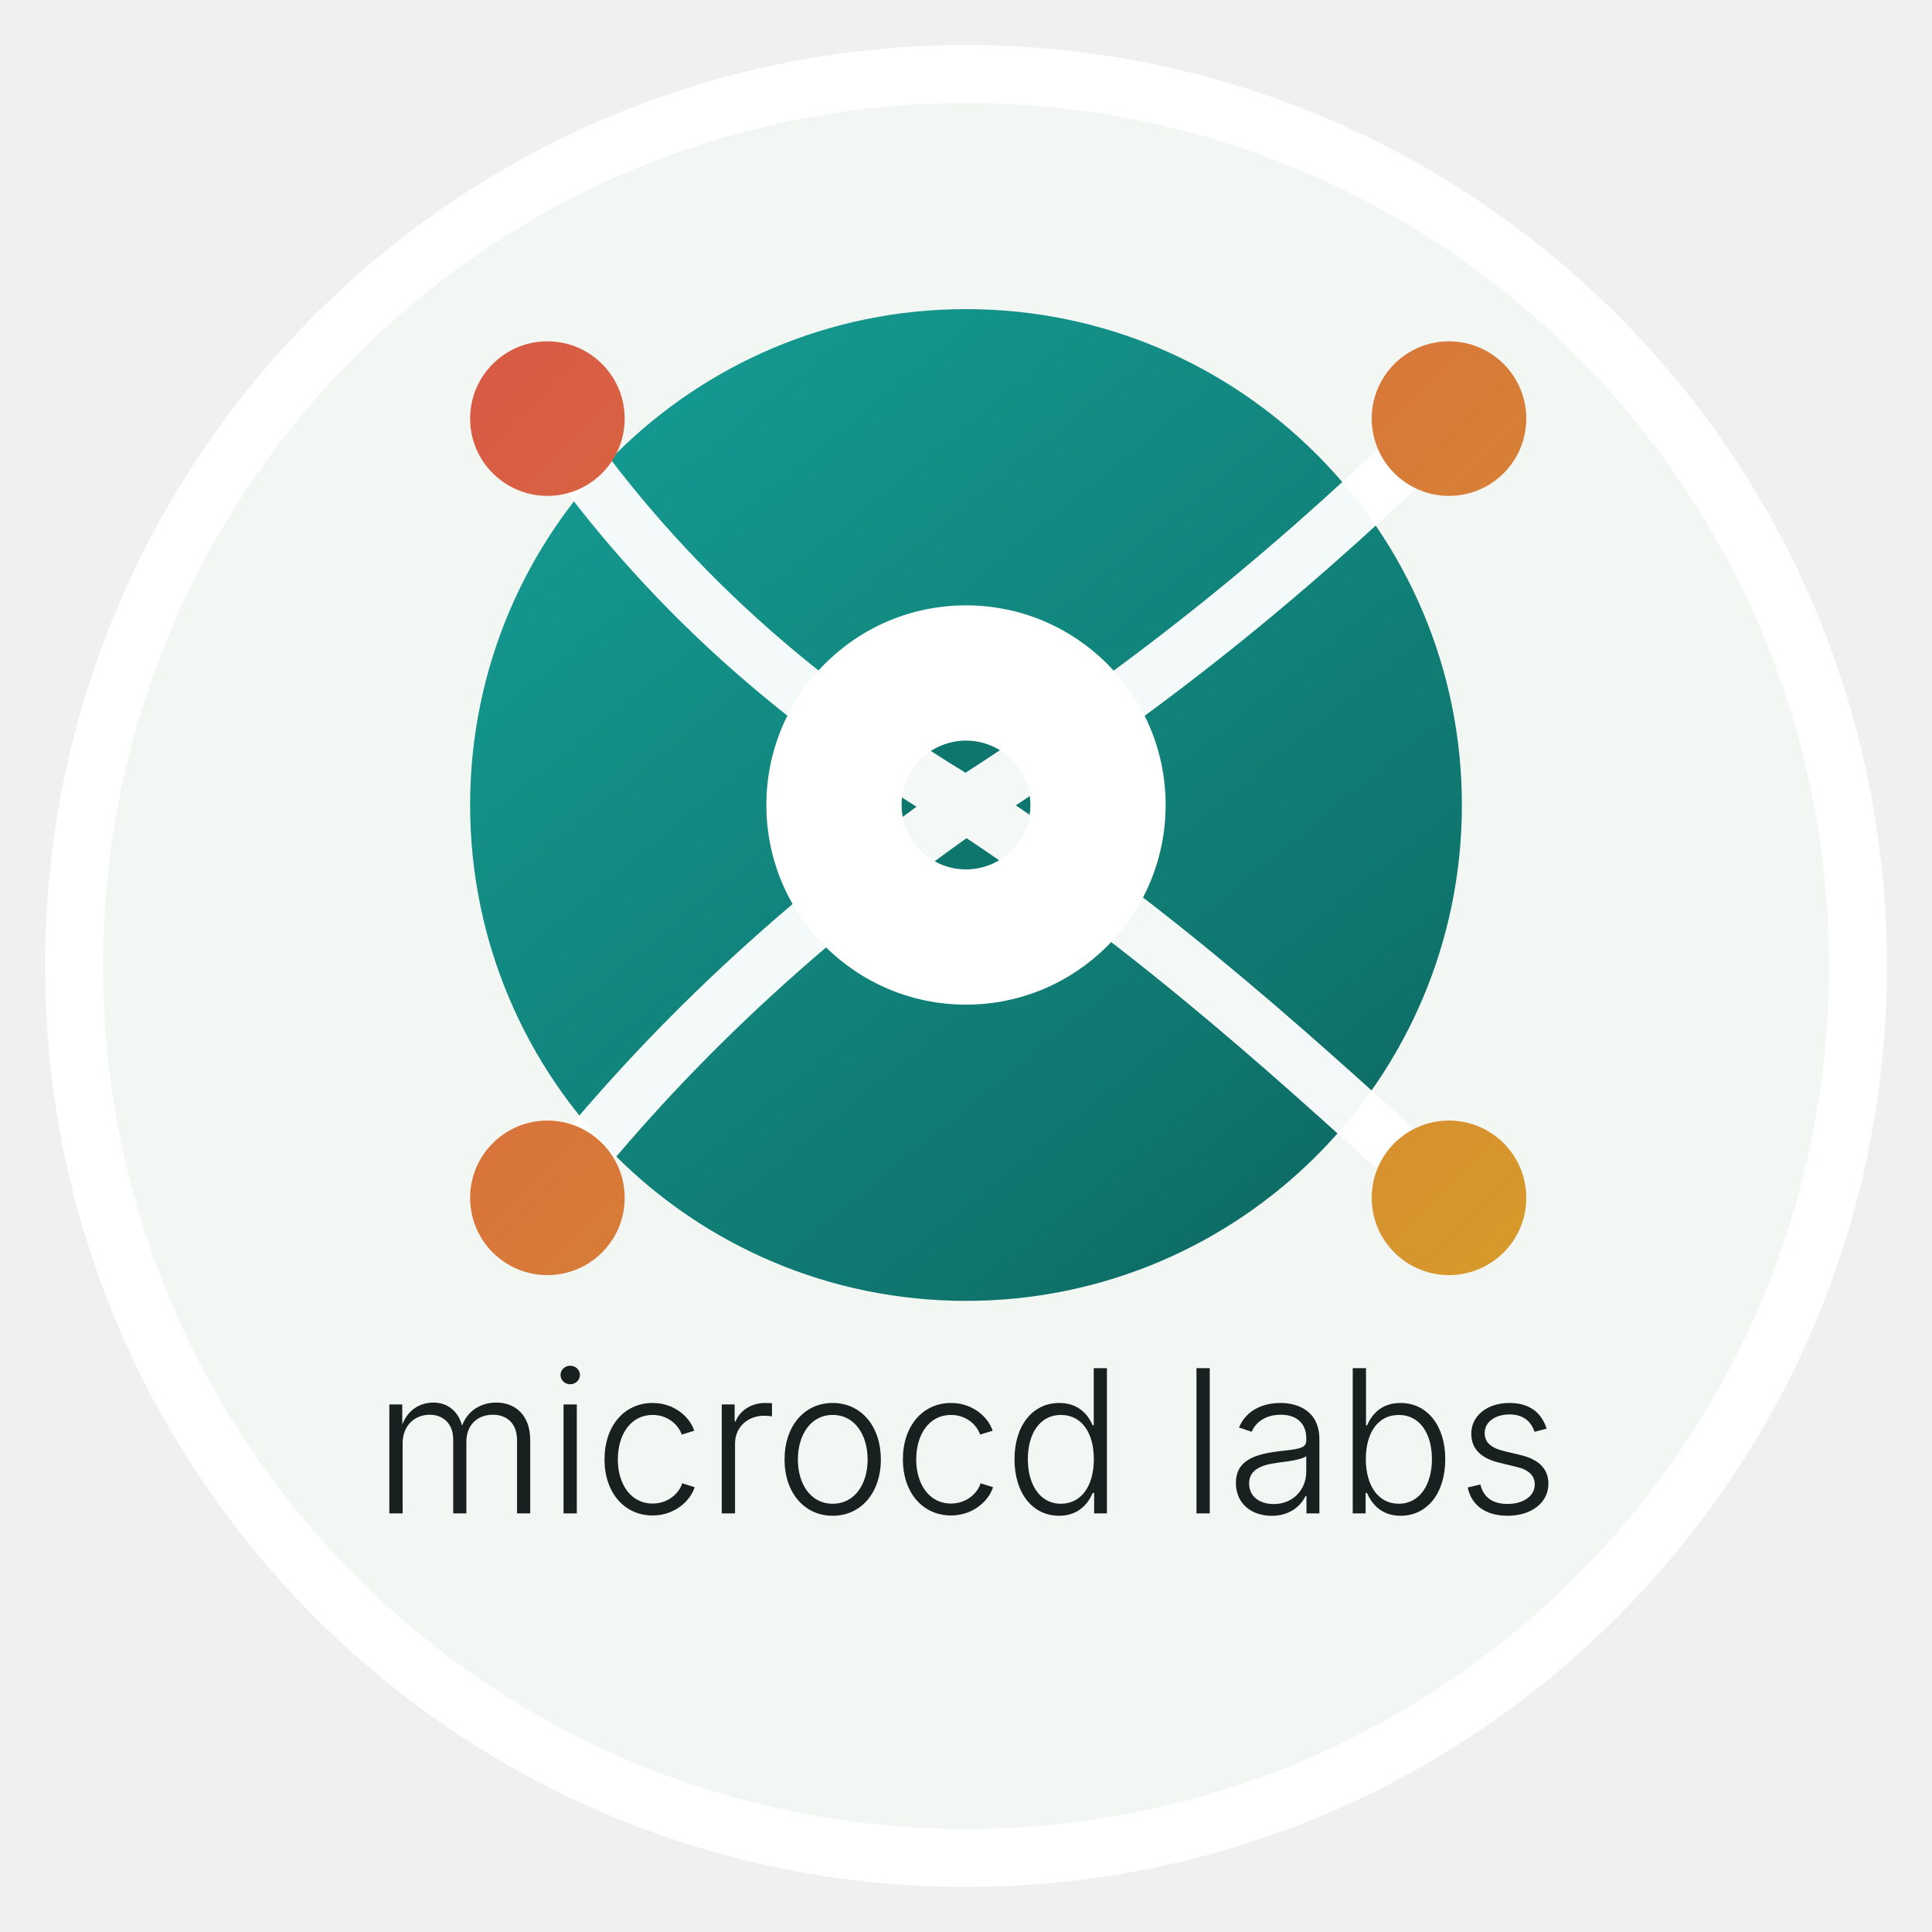
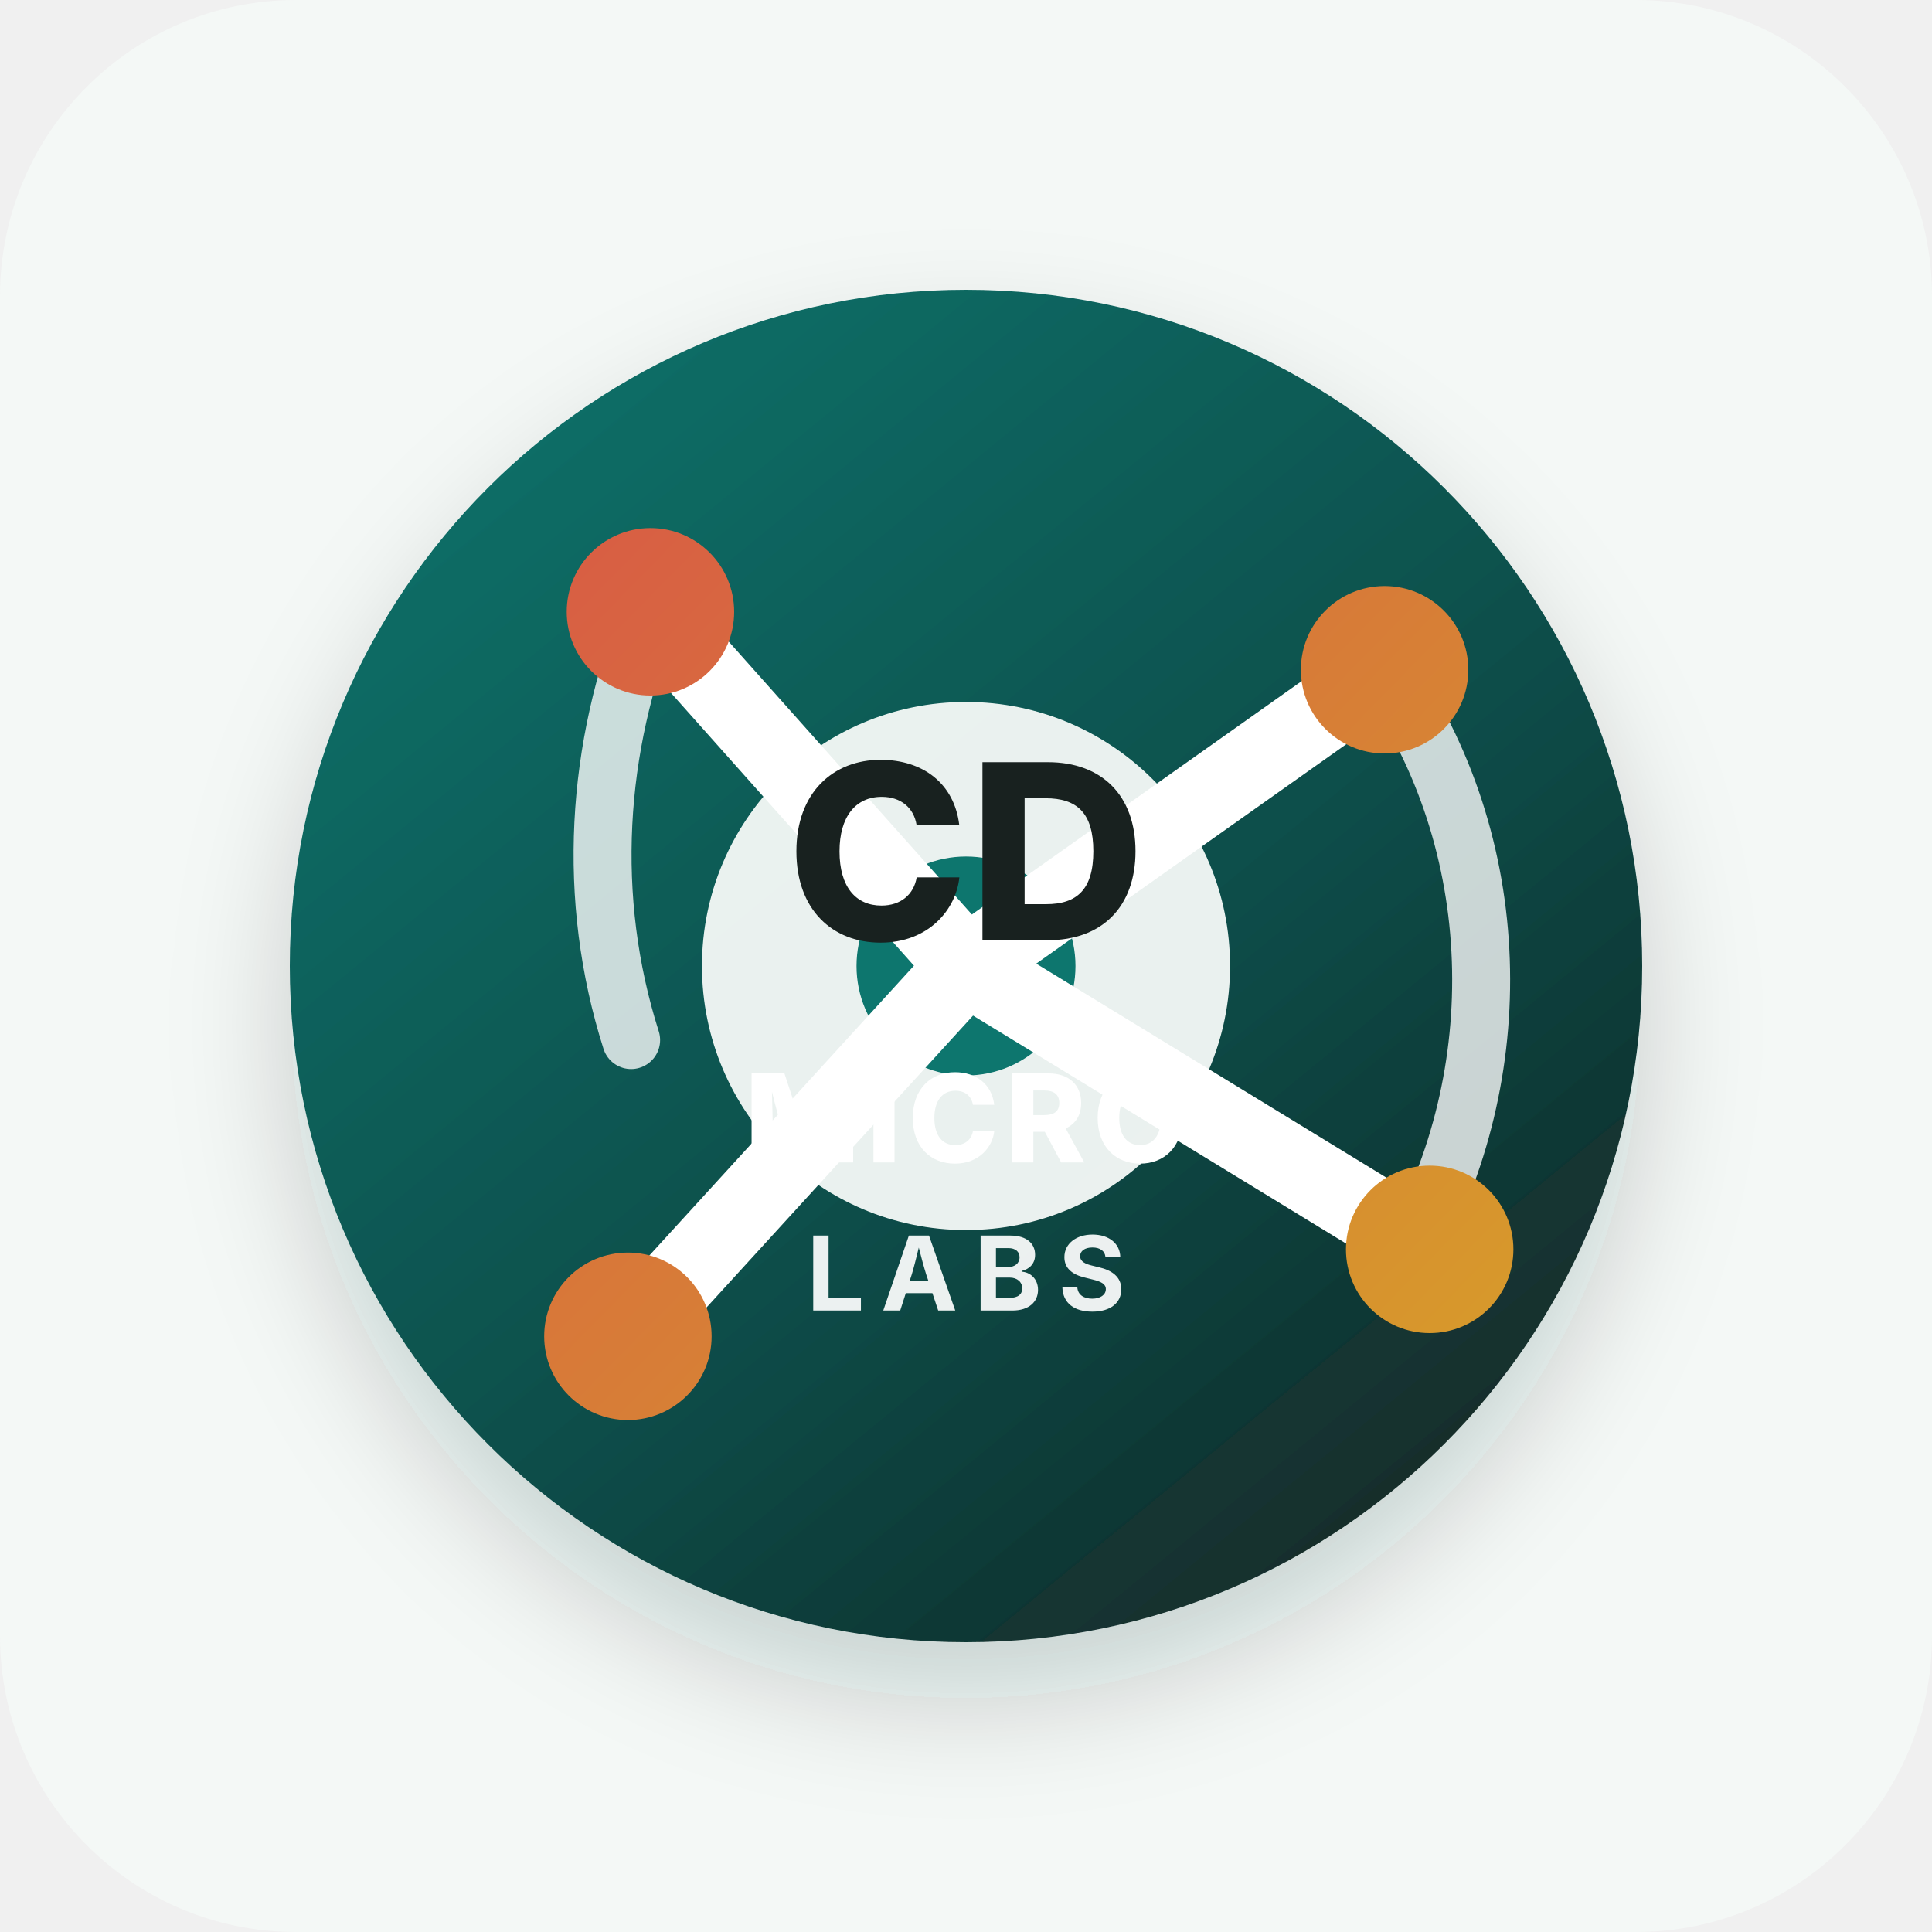
<svg xmlns="http://www.w3.org/2000/svg" width="2in" height="2in" viewBox="0 0 600 600" role="img" aria-labelledby="title desc">
  <defs>
-     <linearGradient id="disc" x1="120" y1="80" x2="480" y2="520" gradientUnits="userSpaceOnUse">
-       <stop offset="0" stop-color="#16a39a" />
-       <stop offset="0.62" stop-color="#0f766e" />
-       <stop offset="1" stop-color="#0a4f4b" />
+     <linearGradient id="discGradient" x1="120" y1="80" x2="480" y2="520" gradientUnits="userSpaceOnUse">
+       <stop offset="0" stop-color="#0f766e" />
+       <stop offset="0.55" stop-color="#0a4f4b" />
+       <stop offset="1" stop-color="#18211f" />
    </linearGradient>
-     <linearGradient id="warm" x1="150" y1="120" x2="450" y2="420" gradientUnits="userSpaceOnUse">
+     <linearGradient id="accentGradient" x1="160" y1="160" x2="445" y2="440" gradientUnits="userSpaceOnUse">
      <stop offset="0" stop-color="#d85b45" />
      <stop offset="1" stop-color="#d79a2b" />
    </linearGradient>
+     <filter id="softShadow" x="-20%" y="-20%" width="140%" height="140%">
+       <feDropShadow dx="0" dy="18" stdDeviation="18" flood-color="#18211f" flood-opacity="0.18" />
+     </filter>
  </defs>
-   <circle cx="300" cy="300" r="286" fill="#ffffff" />
-   <circle cx="300" cy="300" r="268" fill="#f3f7f4" />
-   <circle cx="300" cy="250" r="154" fill="url(#disc)" />
-   <circle cx="300" cy="250" r="62" fill="#ffffff" />
-   <circle cx="300" cy="250" r="20" fill="#0f766e" />
-   <g fill="none" stroke="#ffffff" stroke-width="17" stroke-linecap="round" stroke-linejoin="round" opacity="0.95">
-     <path d="M300 250 C243 216 202 177 170 130" />
-     <path d="M300 250 C361 211 405 174 450 130" />
-     <path d="M300 250 C243 290 202 331 170 372" />
-     <path d="M300 250 C361 290 405 331 450 372" />
+   <rect width="600" height="600" rx="92" fill="#f4f8f6" />
+   <g filter="url(#softShadow)">
+     <circle cx="300" cy="300" r="210" fill="url(#discGradient)" />
+     <circle cx="300" cy="300" r="82" fill="#f4f8f6" opacity="0.96" />
+     <circle cx="300" cy="300" r="34" fill="#0f766e" />
  </g>
-   <g fill="url(#warm)">
-     <circle cx="170" cy="130" r="24" />
-     <circle cx="450" cy="130" r="24" />
-     <circle cx="170" cy="372" r="24" />
-     <circle cx="450" cy="372" r="24" />
+   <g fill="none" stroke-linecap="round" stroke-linejoin="round">
+     <path d="M300 300 L202 190" stroke="#ffffff" stroke-width="24" />
+     <path d="M300 300 L430 208" stroke="#ffffff" stroke-width="24" />
+     <path d="M300 300 L444 388" stroke="#ffffff" stroke-width="24" />
+     <path d="M300 300 L195 415" stroke="#ffffff" stroke-width="24" />
+     <path d="M202 190 C185 232 182 279 196 323" stroke="#ffffff" stroke-width="18" opacity="0.78" />
+     <path d="M430 208 C468 262 469 334 438 389" stroke="#ffffff" stroke-width="18" opacity="0.78" />
  </g>
-   <text x="300" y="470" text-anchor="middle" font-family="Inter, Arial, Helvetica, sans-serif" font-size="62" font-weight="350" letter-spacing="0" fill="#18211f">microcd labs</text>
+   <g fill="url(#accentGradient)">
+     <circle cx="202" cy="190" r="26" />
+     <circle cx="430" cy="208" r="26" />
+     <circle cx="444" cy="388" r="26" />
+     <circle cx="195" cy="415" r="26" />
+   </g>
+   <text x="300" y="292" text-anchor="middle" font-family="Inter, Arial, Helvetica, sans-serif" font-size="76" font-weight="800" fill="#18211f">CD</text>
+   <text x="300" y="361" text-anchor="middle" font-family="Inter, Arial, Helvetica, sans-serif" font-size="38" font-weight="800" letter-spacing="2" fill="#ffffff">MICRO</text>
+   <text x="300" y="407" text-anchor="middle" font-family="Inter, Arial, Helvetica, sans-serif" font-size="32" font-weight="700" letter-spacing="5" fill="#ffffff" opacity="0.92">LABS</text>
</svg>
